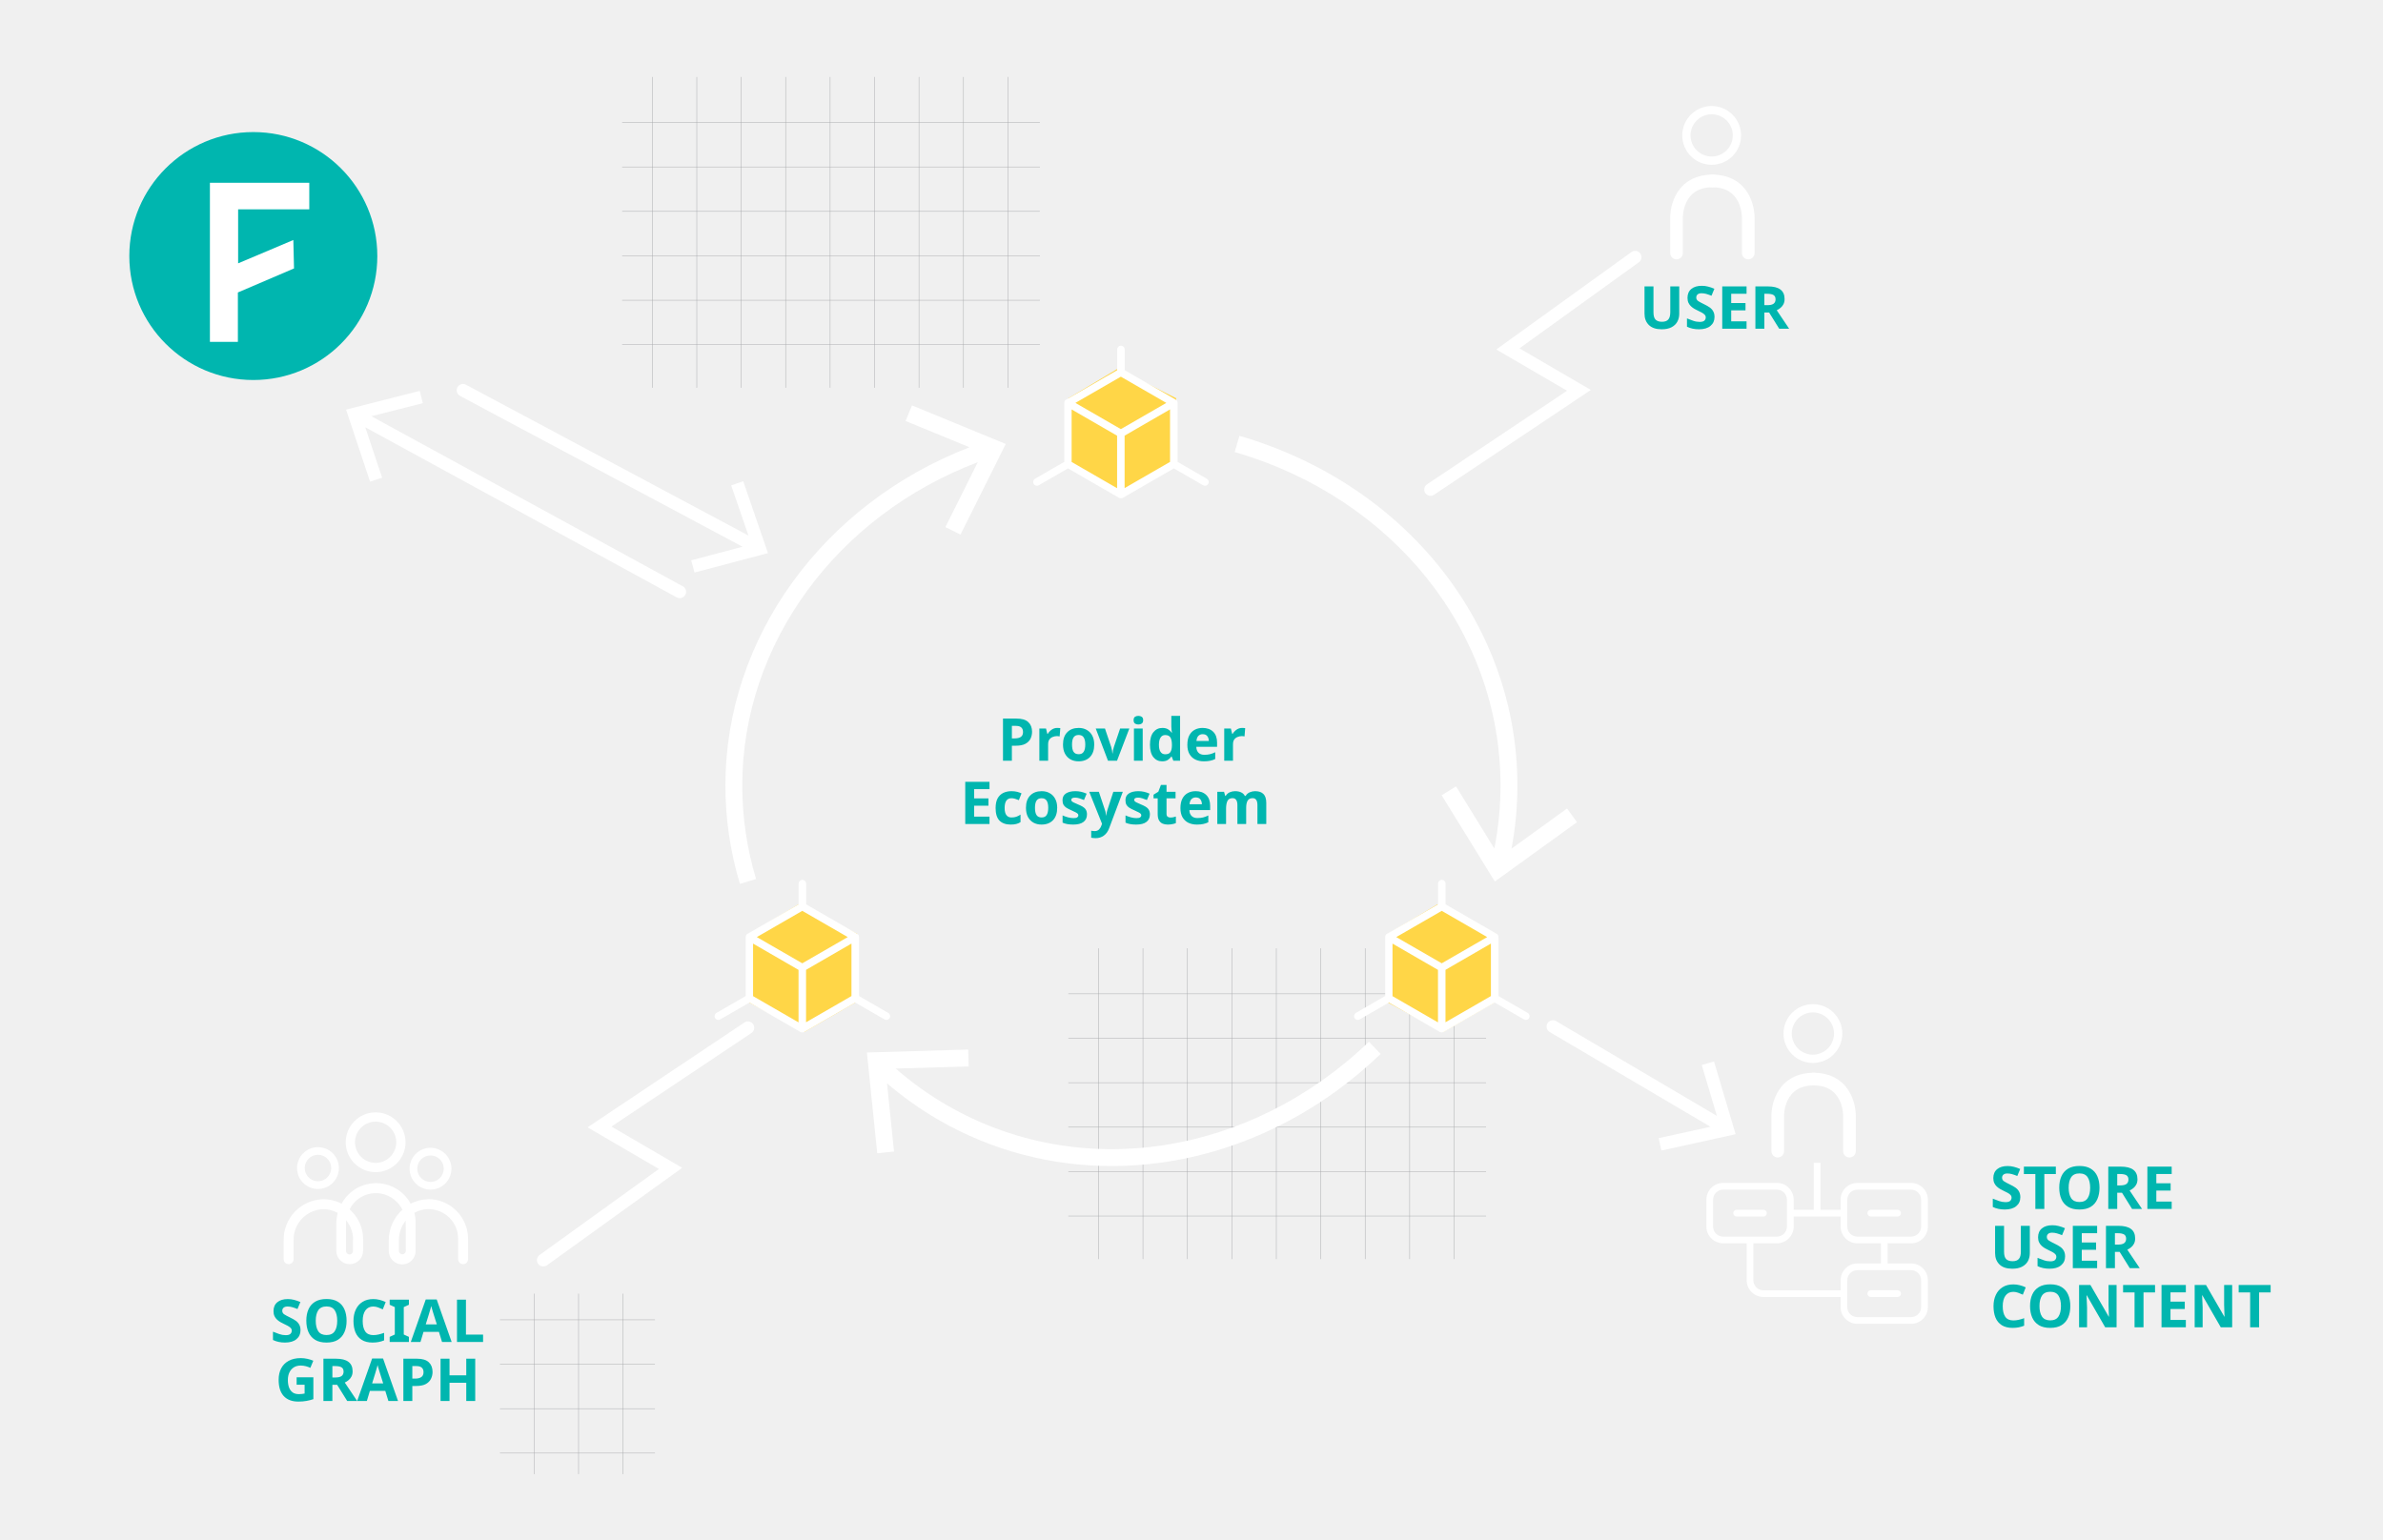
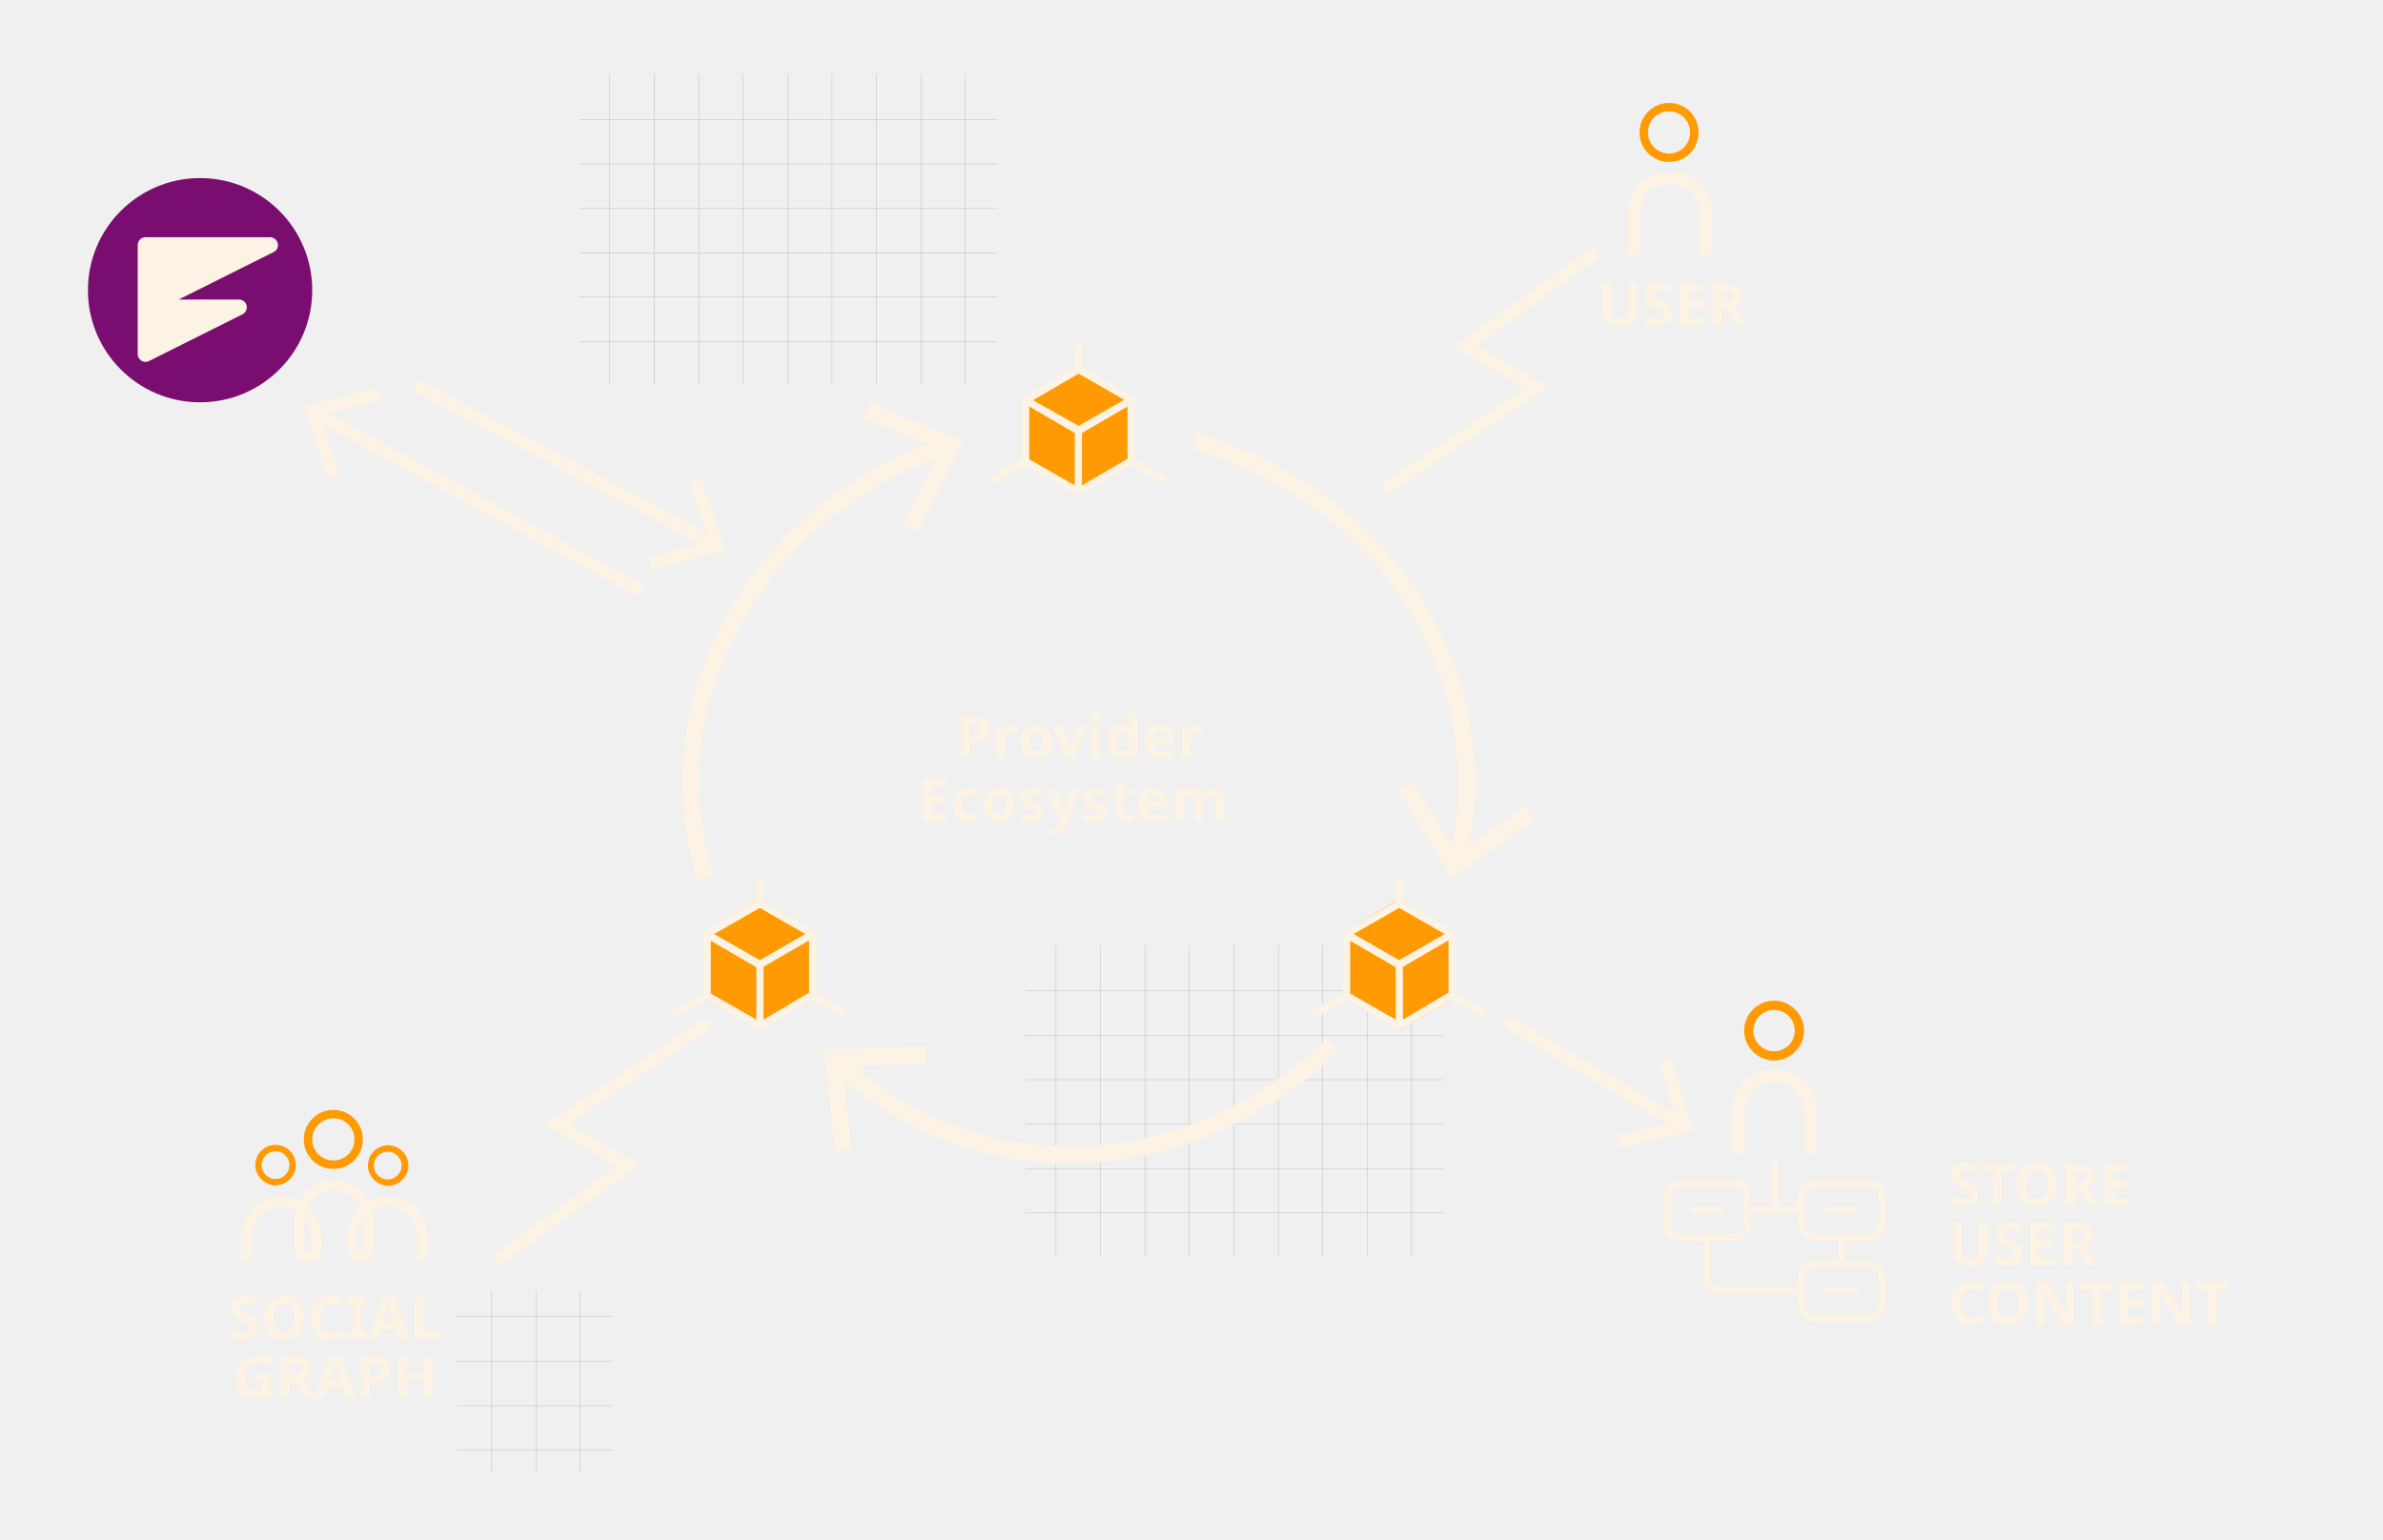
<svg xmlns="http://www.w3.org/2000/svg" viewBox="0 0 565 365">
-   <g fill="#a7a9ac" opacity=".8">
-     <path d="m260.39 224.89h.13v73.71h-.13z" />
-     <path d="m270.93 224.89h.13v73.71h-.13z" />
-     <path d="m281.47 224.89h.13v73.71h-.13z" />
-     <path d="m292.01 224.89h.13v73.71h-.13z" />
-     <path d="m302.55 224.89h.13v73.71h-.13z" />
-     <path d="m313.09 224.89h.13v73.71h-.13z" />
-     <path d="m323.62 224.89h.13v73.71h-.13z" />
-     <path d="m334.16 224.89h.13v73.71h-.13z" />
-     <path d="m344.7 224.89h.13v73.71h-.13z" />
+   <style>.F,.G,.I{isolation:isolate}.R{fill:#fcf3e4}.S{font-family:Poppins-Bold,Poppins}.T{font-weight:700}.U{opacity:.8}.V{fill:#a7a9ac}.W{font-size:14.04px}.X{fill:#ff9a02}</style>
+   <g class="U V">
+     <use href="#B" />
+     <use href="#B" x="10.5" />
+     <use href="#B" x="21.1" />
+     <use href="#B" x="31.6" />
+     <use href="#B" x="42.1" />
+     <use href="#B" x="52.7" />
+     <use href="#B" x="63.2" />
+     <use href="#B" x="73.8" />
+     <use href="#B" x="84.3" />
  </g>
-   <g fill="#a7a9ac" opacity=".8">
-     <path d="m253.3 235.62h99.04v.13h-99.04z" />
-     <path d="m253.3 246.16h99.04v.13h-99.04z" />
-     <path d="m253.3 256.7h99.04v.13h-99.04z" />
-     <path d="m253.3 267.24h99.04v.13h-99.04z" />
-     <path d="m253.3 277.78h99.04v.13h-99.04z" />
-     <path d="m253.3 288.32h99.04v.13h-99.04z" />
+   <g class="U V">
+     <use href="#C" />
+     <use href="#C" y="10.6" />
+     <use href="#C" y="21.1" />
+     <use href="#C" y="31.6" />
+     <use href="#C" y="42.2" />
+     <use href="#C" y="52.7" />
  </g>
-   <g fill="#a7a9ac" opacity=".8">
-     <path d="m154.6 18.25h.13v73.71h-.13z" />
-     <path d="m165.14 18.25h.13v73.71h-.13z" />
-     <path d="m175.67 18.25h.13v73.71h-.13z" />
-     <path d="m186.21 18.25h.13v73.71h-.13z" />
-     <path d="m196.75 18.25h.13v73.71h-.13z" />
-     <path d="m207.29 18.25h.13v73.71h-.13z" />
-     <path d="m217.83 18.25h.13v73.71h-.13z" />
-     <path d="m228.37 18.25h.13v73.71h-.13z" />
-     <path d="m238.9 18.25h.13v73.71h-.13z" />
+   <g class="U V">
+     <use href="#B" x="-105.8" y="-206.7" />
+     <use href="#B" x="-95.3" y="-206.7" />
+     <use href="#B" x="-84.7" y="-206.7" />
+     <use href="#B" x="-74.2" y="-206.7" />
+     <use href="#B" x="-63.6" y="-206.7" />
+     <use href="#B" x="-53.1" y="-206.7" />
+     <use href="#B" x="-42.6" y="-206.7" />
+     <use href="#B" x="-32" y="-206.7" />
+     <use href="#B" x="-21.5" y="-206.7" />
  </g>
-   <g fill="#a7a9ac" opacity=".8">
-     <path d="m147.51 28.99h99.04v.13h-99.04z" />
-     <path d="m147.51 39.53h99.04v.13h-99.04z" />
-     <path d="m147.51 50.06h99.04v.13h-99.04z" />
-     <path d="m147.51 60.6h99.04v.13h-99.04z" />
-     <path d="m147.51 71.14h99.04v.13h-99.04z" />
-     <path d="m147.51 81.68h99.04v.13h-99.04z" />
+   <g class="U V">
+     <use href="#C" x="-105.8" y="-206.6" />
+     <use href="#C" x="-105.8" y="-196.1" />
+     <use href="#C" x="-105.8" y="-185.5" />
+     <use href="#C" x="-105.8" y="-175" />
+     <use href="#C" x="-105.8" y="-164.5" />
+     <use href="#C" x="-105.8" y="-153.9" />
  </g>
-   <g fill="#a7a9ac" opacity=".8">
-     <path d="m126.57 306.79h.13v42.81h-.13z" />
-     <path d="m137.11 306.79h.13v42.81h-.13z" />
-     <path d="m147.64 306.79h.13v42.81h-.13z" />
+   <g class="U V">
+     <use href="#D" />
+     <use href="#D" x="10.5" />
+     <use href="#D" x="21" />
  </g>
-   <g fill="#a7a9ac" opacity=".8">
-     <path d="m118.54 312.93h36.75v.13h-36.75z" />
-     <path d="m118.54 323.46h36.75v.13h-36.75z" />
-     <path d="m118.54 334.01h36.75v.13h-36.75z" />
-     <path d="m118.54 344.54h36.75v.13h-36.75z" />
+   <g class="U V">
+     <use href="#E" />
+     <use href="#E" y="10.6" />
+     <use href="#E" y="21.1" />
+     <use href="#E" y="31.6" />
  </g>
-   <circle cx="60.06" cy="60.72" fill="#00b6af" r="29.4" />
-   <path d="m253.3 110.74v-16.29l11.67-7 13.9 6.99-.45 16.3-12.11 7z" fill="#ffd647" />
-   <path d="m329.1 237.78v-16.3l11.67-6.99 13.9 6.99-.45 16.3-12.11 7z" fill="#ffd647" />
-   <path d="m177.66 237.76v-16.29l11.67-7 13.9 6.99-.45 16.3-12.11 7z" fill="#ffd647" />
-   <text fill="#00b6af" font-family="Poppins-Bold, Poppins" font-size="14" font-weight="700" transform="translate(236.54 180.41)">
-     <tspan x="0" y="0">Provider</tspan>
-     <tspan x="-8.95" y="15">Ecosystem</tspan>
+   <path d="M243.23 110.01v-15.2l12.45-7.32 12.75 7.32-.1 15.2-12.1 7-13-7zm75.8 126.41v-15.61l11.7-7 13.9 7-.5 16.3-12.1 7-13-7.69zm-151.4.69v-16.3l11.6-7 13.9 7-.63 15.41-12.39 7.16-12.48-6.27z" class="X" />
+   <text font-size="14" class="R S T">
+     <tspan x="226.47" y="179.72">Provider</tspan>
+     <tspan x="217.52" y="194.72">Ecosystem</tspan>
  </text>
-   <path d="m286.13 113.54-6.93-4v-13.99s0 0 0 0c0-.07 0-.15-.03-.22 0 0 0-.01 0-.02 0-.03-.02-.06-.03-.09 0 0 0-.01 0-.02-.01-.03-.03-.07-.05-.1s-.04-.06-.06-.09c0 0 0 0-.01-.01-.02-.03-.04-.05-.06-.07 0 0 0 0-.01-.01-.05-.05-.11-.1-.18-.14l-12.11-6.99v-4.92c0-.49-.4-.89-.89-.89s-.89.4-.89.89v4.92l-12.11 6.99s0 0 0 0c-.06.04-.12.08-.18.13 0 0 0 0-.01.01-.02.02-.04.05-.06.07 0 0 0 0-.01.01-.02.03-.04.06-.06.09s-.03.06-.05.1v.02c-.01.03-.02.06-.03.09v.02c-.02.07-.03.15-.03.22v13.99l-6.93 4c-.43.25-.57.79-.33 1.22.16.29.46.45.77.45.15 0 .3-.04.44-.12l6.93-4 12.11 6.99s0 0 .01 0c.03.02.06.03.09.04h.03c.02 0 .05.02.07.02.01 0 .03 0 .04.01.02 0 .04 0 .06.01h.04.07.03s.02 0 .03 0h.07.04c.02 0 .04 0 .06-.01.01 0 .03 0 .04-.01.02 0 .05-.02.07-.02h.03c.03-.01.06-.03.09-.04h.01l12.11-6.99 6.93 4c.14.08.29.12.44.12.31 0 .61-.16.77-.45.25-.43.1-.97-.33-1.22zm-20.38-24.21 10.78 6.22-10.78 6.22-10.78-6.22zm-11.67 7.77 8.08 4.67 2.7 1.56v12.45l-10.78-6.22v-12.45zm12.56 18.67v-12.45l2.69-1.56 8.08-4.67v12.45l-10.78 6.22z" fill="#fff" />
-   <path d="m362.21 240.22-6.93-4v-13.99s0 0 0 0c0-.07 0-.15-.03-.22 0 0 0-.01 0-.02 0-.03-.02-.06-.03-.09 0 0 0-.01 0-.02-.01-.03-.03-.07-.05-.1s-.04-.06-.06-.09c0 0 0 0-.01-.01-.02-.03-.04-.05-.06-.07 0 0 0 0-.01-.01-.05-.05-.11-.1-.18-.14l-12.11-6.99v-4.92c0-.49-.4-.89-.89-.89s-.89.4-.89.89v4.92l-12.11 6.99s0 0 0 0c-.06.04-.12.08-.18.13 0 0 0 0-.01.01-.02.02-.04.05-.06.07 0 0 0 0-.01.01-.02.03-.04.06-.06.09s-.03.06-.05.1v.02c-.01.03-.02.06-.03.09v.02c-.02.07-.03.15-.03.22v13.99l-6.93 4c-.43.25-.57.79-.33 1.22.16.29.46.45.77.45.15 0 .3-.04.44-.12l6.93-4 12.11 6.99s0 0 .01 0c.03.02.06.03.09.04h.03c.02 0 .05.02.07.02.01 0 .03 0 .04.01.02 0 .04 0 .06.01h.04.07.03s.02 0 .03 0h.07.04c.02 0 .04 0 .06-.01.01 0 .03 0 .04-.01.02 0 .05-.02.07-.02h.03c.03-.01.06-.03.09-.04h.01l12.11-6.99 6.93 4c.14.08.29.12.44.12.31 0 .61-.16.77-.45.25-.43.1-.97-.33-1.22zm-20.38-24.21 10.78 6.22-10.78 6.22-10.78-6.22zm-11.67 7.77 8.08 4.67 2.7 1.56v12.45l-10.78-6.22v-12.45zm12.56 18.67v-12.45l2.69-1.56 8.08-4.67v12.45l-10.78 6.22z" fill="#fff" />
-   <path d="m210.6 240.22-6.93-4v-13.99s0 0 0 0c0-.07 0-.15-.03-.22 0 0 0-.01 0-.02 0-.03-.02-.06-.03-.09 0 0 0-.01 0-.02-.01-.03-.03-.07-.05-.1s-.04-.06-.06-.09c0 0 0 0-.01-.01-.02-.03-.04-.05-.06-.07 0 0 0 0-.01-.01-.05-.05-.11-.1-.18-.14l-12.11-6.99v-4.92c0-.49-.4-.89-.89-.89s-.89.4-.89.89v4.92l-12.11 6.99s0 0 0 0c-.06.04-.12.08-.18.13 0 0 0 0-.01.01-.02.02-.04.05-.06.07 0 0 0 0-.01.01-.02.03-.04.06-.06.09s-.03.06-.05.1v.02c-.01.03-.02.06-.03.09v.02c-.02.07-.03.15-.03.22v13.99l-6.93 4c-.43.25-.57.79-.33 1.22.16.29.46.45.77.45.15 0 .3-.04.44-.12l6.93-4 12.11 6.99s0 0 .01 0c.03.02.06.03.09.04h.03c.02 0 .05.02.07.02.01 0 .03 0 .04.01.02 0 .04 0 .06.01h.04.07.03s.02 0 .03 0h.07.04c.02 0 .04 0 .06-.01.01 0 .03 0 .04-.01.02 0 .05-.02.07-.02h.03c.03-.01.06-.03.09-.04h.01l12.11-6.99 6.93 4c.14.08.29.12.44.12.31 0 .61-.16.77-.45.25-.43.1-.97-.33-1.22zm-20.38-24.21 10.78 6.22-10.78 6.22-10.78-6.22zm-11.67 7.77 8.08 4.67 2.7 1.56v12.45l-10.78-6.22v-12.45zm12.56 18.67v-12.45l2.69-1.56 8.08-4.67v12.45l-10.78 6.22z" fill="#fff" />
-   <path d="m216.24 96.14-1.53 3.7 15.16 6.23c-34.78 13.44-57.88 45.2-57.88 80.2 0 7.92 1.16 15.78 3.44 23.34l3.83-1.15c-2.17-7.19-3.27-14.65-3.27-22.18 0-33.52 22.31-63.94 55.84-76.67l-7.68 15.39 3.58 1.78 10.73-21.49-22.22-9.14z" fill="#fff" />
-   <path d="m371.56 191.73-13.19 9.53c.93-4.93 1.4-9.95 1.4-14.98 0-38.14-26.49-71.46-65.91-82.92l-1.12 3.84c37.7 10.96 63.03 42.73 63.03 79.08 0 5.03-.5 10.04-1.47 14.95l-9.08-14.73-3.41 2.1 12.61 20.45 19.47-14.06-2.34-3.25z" fill="#fff" />
-   <path d="m324.57 247.06c-28.32 27.18-68.5 33.25-99.99 15.09-4.35-2.51-8.44-5.45-12.21-8.74l17.3-.51-.12-4-24.01.71 2.45 23.89 3.98-.41-1.66-16.18c3.8 3.26 7.92 6.19 12.27 8.7 12.73 7.34 26.8 10.92 40.99 10.92 22.64 0 45.56-9.11 63.77-26.59l-2.77-2.89z" fill="#fff" />
-   <path d="m339.19 117.6c-.48 0-.96-.23-1.25-.67-.46-.69-.28-1.62.41-2.08l33.19-22.19-16.77-9.78 32.05-23.11c.67-.48 1.61-.33 2.09.34s.33 1.61-.34 2.09l-28.31 20.41 16.92 9.87-37.18 24.86c-.26.17-.55.25-.83.25z" fill="#fff" />
-   <path d="m128.8 300.34c-.47 0-.92-.22-1.22-.62-.48-.67-.33-1.61.34-2.09l28.31-20.41-16.92-9.87 37.18-24.86c.69-.46 1.62-.28 2.08.41s.28 1.62-.41 2.08l-33.19 22.19 16.77 9.78-32.05 23.11c-.26.19-.57.28-.88.28z" fill="#fff" />
-   <text fill="#00b6af" font-family="Poppins-Bold, Poppins" font-size="14.04" font-weight="700" transform="translate(388.72 77.95)">
-     <tspan x="0" y="0">USER</tspan>
-   </text>
-   <text fill="#00b6af" font-family="Poppins-Bold, Poppins" font-size="14.04" font-weight="700" transform="translate(64.08 318.25)">
-     <tspan x="0" y="0">SOCIAL</tspan>
-     <tspan x="1.17" y="14">GRAPH</tspan>
-   </text>
-   <path d="m406.36 251.73-2.88.85 3.59 12.06-38.13-22.48c-.71-.42-1.63-.18-2.05.53s-.18 1.63.53 2.05l38.14 22.48-12.3 2.7.65 2.93 17.6-3.87-5.13-17.27z" fill="#fff" />
-   <path d="m161.88 139.04-73.83-40.33 12.2-3.1-.74-2.91-17.46 4.44 5.7 17.09 2.85-.95-3.99-11.95 73.84 40.34c.23.12.47.18.72.18.53 0 1.04-.28 1.32-.78.4-.73.13-1.64-.6-2.04z" fill="#fff" />
-   <path d="m176.2 114.14-2.84.97 4.1 11.9-66.98-35.77c-.73-.39-1.64-.11-2.03.62s-.11 1.64.62 2.03l66.99 35.77-12.17 3.22.77 2.9 17.42-4.61-5.86-17.04z" fill="#fff" />
-   <text fill="#00b6af" font-family="Poppins-Bold, Poppins" font-size="14.04" font-weight="700" transform="translate(471.84 286.7)">
-     <tspan x="0" y="0">STORE</tspan>
-     <tspan x="0" y="14.04">USER</tspan>
-     <tspan x="0" y="28.07">CONTENT</tspan>
-   </text>
-   <g fill="#fff">
-     <path d="m424.47 275.76h5.57v11.14h-4.77v-2.39c0-2.2-1.78-3.98-3.98-3.98h-12.73c-2.2 0-3.98 1.78-3.98 3.98v6.36c0 2.2 1.78 3.98 3.98 3.98h5.57v8.75c0 2.2 1.78 3.98 3.98 3.98h18.29v2.39c0 2.2 1.78 3.98 3.98 3.98h12.73c2.2 0 3.98-1.78 3.98-3.98v-6.36c0-2.2-1.78-3.98-3.98-3.98h-5.57v-4.77h5.57c2.2 0 3.98-1.78 3.98-3.98v-6.36c0-2.2-1.78-3.98-3.98-3.98h-12.73c-2.2 0-3.98 1.78-3.98 3.98v2.39h-4.77v-11.14h5.57m-28.64 17.5c-1.32 0-2.39-1.07-2.39-2.39v-6.36c0-1.32 1.07-2.39 2.39-2.39h12.73c1.32 0 2.39 1.07 2.39 2.39v6.36c0 1.32-1.07 2.39-2.39 2.39zm27.84 10.34v2.39h-18.29c-1.32 0-2.39-1.07-2.39-2.39v-8.75h5.57c2.2 0 3.98-1.78 3.98-3.98v-2.39h11.14v2.39c0 2.2 1.78 3.98 3.98 3.98h5.57v4.77h-5.57c-2.2 0-3.98 1.78-3.98 3.98zm16.7-2.39c1.32 0 2.39 1.07 2.39 2.39v6.36c0 1.32-1.07 2.39-2.39 2.39h-12.73c-1.32 0-2.39-1.07-2.39-2.39v-6.36c0-1.32 1.07-2.39 2.39-2.39zm2.39-10.34c0 1.32-1.07 2.39-2.39 2.39h-12.73c-1.32 0-2.39-1.07-2.39-2.39v-6.36c0-1.32 1.07-2.39 2.39-2.39h12.73c1.32 0 2.39 1.07 2.39 2.39z" />
-     <path d="m418.11 286.9h-6.36c-.44 0-.8.36-.8.8s.36.8.8.8h6.36c.44 0 .8-.36.8-.8s-.36-.8-.8-.8z" />
-     <path d="m449.92 286.9h-6.36c-.44 0-.8.36-.8.8s.36.8.8.8h6.36c.44 0 .8-.36.8-.8s-.36-.8-.8-.8z" />
-     <path d="m443.56 307.58h6.36c.44 0 .8-.36.8-.8s-.36-.8-.8-.8h-6.36c-.44 0-.8.36-.8.8s.36.8.8.8z" />
-     <path d="m49.77 43.34v37.74h6.63v-11.72l13.31-5.7-.16-6.74-13.09 5.53v-12.81h16.87v-6.3z" />
-     <path d="m101.41 284.42c-1.41.03-2.8.38-4.04 1.04-.44-.8-.99-1.54-1.64-2.18-2.08-2.06-5.02-3.02-7.92-2.6-2.9.43-5.43 2.2-6.83 4.77-1.39-.71-2.93-1.07-4.49-1.04-2.5.09-4.86 1.15-6.59 2.96-1.72 1.81-2.67 4.22-2.65 6.72v4.53c0 .65.53 1.18 1.18 1.18s1.18-.53 1.18-1.18v-4.53c-.06-3.91 3.01-7.15 6.92-7.32 1.24-.03 2.46.27 3.55.88-.23.85-.35 1.73-.35 2.61v6.36c0 1.75 1.42 3.18 3.18 3.18s3.18-1.42 3.18-3.18v-2.8c0-2.53-1.05-4.96-2.87-6.71l-.33-.31c1-2.01 2.91-3.41 5.13-3.76s4.47.39 6.04 1.99c.55.53 1.01 1.16 1.36 1.84-2.07 1.86-3.24 4.51-3.24 7.28v2.53c0 1.75 1.42 3.18 3.18 3.18s3.18-1.42 3.18-3.18v-6.69c0-.8-.09-1.59-.3-2.36.98-.56 2.09-.86 3.21-.89 1.89-.03 3.72.7 5.07 2.02s2.11 3.13 2.1 5.02v4.84c0 .65.53 1.18 1.18 1.18s1.18-.53 1.18-1.18v-4.8c0-2.53-1.01-4.96-2.82-6.73-1.8-1.78-4.24-2.76-6.77-2.72v.05zm-17.73 9.46v2.8c0 .45-.36.82-.82.82s-.82-.36-.82-.82v-7.29c1.06 1.24 1.65 2.81 1.67 4.45l-.03.05zm12.54 2.75c0 .45-.36.82-.82.82s-.82-.36-.82-.82v-2.53c0-1.68.57-3.32 1.61-4.63v.53l.02 6.63z" />
-     <path d="m89.06 263.8c-3.91 0-7.09 3.18-7.09 7.09s3.18 7.09 7.09 7.09 7.09-3.18 7.09-7.09-3.18-7.09-7.09-7.09zm4.89 7.09c0 2.7-2.19 4.89-4.89 4.89s-4.89-2.19-4.89-4.89 2.19-4.89 4.89-4.89 4.89 2.19 4.89 4.89z" />
-     <path d="m102.07 272.2c-2.73 0-4.96 2.22-4.96 4.96s2.22 4.96 4.96 4.96 4.96-2.22 4.96-4.96-2.22-4.96-4.96-4.96zm0 8.1c-1.73 0-3.14-1.41-3.14-3.14s1.41-3.14 3.14-3.14 3.14 1.41 3.14 3.14-1.41 3.14-3.14 3.14z" />
-     <path d="m75.39 272.05c-2.73 0-4.96 2.22-4.96 4.96s2.22 4.96 4.96 4.96 4.96-2.22 4.96-4.96-2.22-4.96-4.96-4.96zm0 1.81c1.73 0 3.14 1.41 3.14 3.14s-1.41 3.14-3.14 3.14-3.14-1.41-3.14-3.14 1.41-3.14 3.14-3.14z" />
-     <path d="m405.83 25.14c-3.84 0-6.97 3.12-6.97 6.97s3.12 6.97 6.97 6.97 6.97-3.12 6.97-6.97-3.12-6.97-6.97-6.97zm5.01 6.97c0 2.76-2.25 5.01-5.01 5.01s-5.01-2.25-5.01-5.01 2.25-5.01 5.01-5.01 5.01 2.25 5.01 5.01z" />
+   <g class="R">
+     <path d="M276.03 112.81l-6.9-4v-14h0v-.2h0v-.1h0v-.1s0-.1-.1-.1h0s0-.1-.1-.1h0c0-.1-.1-.1-.2-.1h0l-12.1-7v-4.9c0-.5-.4-.9-.9-.9s-.9.4-.9.9v4.9l-12.1 7h0c-.1 0-.1.1-.2.1h0s0 .1-.1.1h0s0 .1-.1.1 0 .1-.1.1h0v.1h0v.2h0v14l-6.9 4c-.4.2-.6.8-.3 1.2.2.3.5.4.8.4.1 0 .3 0 .4-.1l6.9-4 12.1 7h.8l12.1-7 6.9 4c.1.1.3.1.4.1.3 0 .6-.2.8-.4.4-.4.3-.9-.2-1.2h0zm-20.3-24.2l10.8 6.2-10.8 6.2-10.8-6.1 10.8-6.3zm-11.7 7.8l8.1 4.7 2.7 1.6v12.4l-10.8-6.2v-12.5h0zm12.5 18.7v-12.4l2.7-1.6 8.1-4.7v12.4l-10.8 6.3h0zm95.6 124.4l-6.9-4v-14h0v-.2h0v-.1h0v-.1s0-.1-.1-.1h0s0-.1-.1-.1h0c0-.1-.1-.1-.2-.1h0l-12.1-7v-4.9c0-.5-.4-.9-.9-.9s-.9.4-.9.9v4.9l-12.1 7h0c-.1 0-.1.1-.2.1h0s0 .1-.1.1h0s0 .1-.1.1 0 .1 0 .1h0v.1h0v.2h0v14l-6.9 4c-.4.2-.6.8-.3 1.2.2.3.5.4.8.4.1 0 .3 0 .4-.1l6.9-4 12.1 7h.8l12.1-7 6.9 4c.1.1.3.1.4.1.3 0 .6-.2.8-.4.3-.4.1-.9-.3-1.2h0zm-20.4-24.2l10.8 6.2-10.8 6.2-10.8-6.2 10.8-6.2zm-11.6 7.8l8.1 4.7 2.7 1.6v12.4l-10.8-6.2v-12.5h0zm12.5 18.7v-12.5l2.7-1.6 8.1-4.7v12.4l-10.8 6.4h0zm-132.1-2.3l-6.9-4v-14h0v-.2h0v-.1h0s0-.1-.1-.1 0-.1-.1-.1h0s0-.1-.1-.1h0q-.1-.1-.2-.1h0l-12.1-7v-4.9c0-.5-.4-.9-.9-.9s-.9.4-.9.9v4.9l-12.1 7h0c-.1 0-.1.1-.2.1h0s0 .1-.1.1h0s0 .1-.1.1 0 .1-.1.1h0v.1h0v.2h0v14l-6.9 4c-.4.2-.6.8-.3 1.2.2.3.5.4.8.4.1 0 .3 0 .4-.1l6.9-4 12.1 7h.8l12.1-7 6.9 4c.1.1.3.1.4.1.3 0 .6-.2.8-.4.5-.4.3-.9-.1-1.2h0zm-20.4-24.2l10.8 6.2-10.8 6.2-10.8-6.2 10.8-6.2zm-11.6 7.8l8.1 4.7 2.7 1.6v12.4l-10.8-6.2v-12.5h0zm12.5 18.7v-12.5l2.7-1.6 8.1-4.7v12.4l-10.8 6.4h0zm-15.71-32.91c-2.31-7.57-3.49-15.44-3.49-23.38 0-36.23 24.78-69.02 61.65-81.59l1.29 3.79c-35.26 12.02-58.95 43.29-58.95 77.81a75.94 75.94 0 0 0 3.31 22.22l-3.83 1.17z" />
+     <path d="M217.63 126.11l-3.6-1.8 8.9-17.7-18.3-7.5 1.5-3.7 22.3 9.2-10.8 21.5zm129.84 78.59l-3.88-.97c1.42-5.68 2.14-11.78 2.14-18.11 0-36.31-25.34-68.09-63.06-79.08l1.12-3.84c39.44 11.49 65.94 44.82 65.94 82.92 0 6.67-.76 13.09-2.26 19.08z" />
+     <path d="M363.83 194.31l-2.3-3.3-16 11.6-10.4-16.8-3.4 2.1 12.6 20.4 19.5-14zm-110.3 81.57c-14.19 0-28.27-3.58-41-10.94-5.42-3.15-10.58-7.01-15.36-11.47l2.73-2.92c4.56 4.26 9.49 7.93 14.64 10.93 31.49 18.18 71.68 12.11 100.01-15.11l2.77 2.88c-18.21 17.5-41.15 26.63-63.79 26.63z" />
+     <path d="M197.93 272.81l4-.4-2.1-19.6 19.8-.6-.1-4-24.1.7 2.5 23.9zm131.2-155.9c-.48 0-.96-.23-1.25-.67-.46-.69-.27-1.62.41-2.08L361.49 92l-16.82-9.75 32.08-23.15a1.5 1.5 0 0 1 2.09.34c.49.67.33 1.61-.34 2.09l-28.33 20.45 16.98 9.85-37.2 24.84c-.26.17-.55.25-.83.25zm-210.4 182.7c-.47 0-.93-.22-1.22-.62a1.5 1.5 0 0 1 .34-2.09l28.33-20.35-16.98-9.94 37.19-24.83c.69-.46 1.62-.27 2.08.41.46.69.27 1.62-.41 2.08l-33.21 22.17 16.82 9.85-32.07 23.05a1.5 1.5 0 0 1-.87.28z" />
+     <text class="S T W">
+       <tspan x="378.65" y="77.26">USER</tspan>
+       <tspan x="54.01" y="317.56">SOCIAL</tspan>
+       <tspan x="55.18" y="331.56">GRAPH</tspan>
+     </text>
+     <path d="M151.13,141.22c-.24,0-.49-.06-.72-.18l-76.3-41.7c-.73-.4-.99-1.31-.6-2.04.4-.73,1.31-.99,2.04-.6l76.3,41.7c.73.4.99,1.31.6,2.04-.27.5-.79.78-1.32.78Z" />
+     <path d="M77.63 113.51l2.9-.9-4.7-14.1 14.3-3.6-.7-2.9-17.4 4.4 5.6 17.1zm321 154.7c-.26 0-.52-.07-.76-.21l-40.5-23.9a1.5 1.5 0 0 1-.53-2.05 1.5 1.5 0 0 1 2.05-.53l40.5 23.9a1.5 1.5 0 0 1 .53 2.05 1.51 1.51 0 0 1-1.29.74z" />
+     <path d="M383.83 272.21l-.6-3 14.4-3.1-4.2-14.2 2.9-.9 5.1 17.3-17.6 3.9zm-214.7-141.8a1.46 1.46 0 0 1-.7-.18l-69.4-37c-.73-.39-1.01-1.3-.62-2.03s1.3-1.01 2.03-.62l69.4 37c.73.39 1.01 1.3.62 2.03-.27.51-.79.79-1.33.79z" />
+     <path d="M154.53 135.11l-.7-2.9 14.3-3.8-4.8-14 2.8-1 5.9 17.1-17.5 4.6z" />
+     <text class="S T W">
+       <tspan x="461.77" y="286.01">STORE</tspan>
+       <tspan x="461.77" y="300.05">USER</tspan>
+       <tspan x="461.77" y="314.08">CONTENT</tspan>
+     </text>
+     <path d="M421.63 275.11h-1.7v11.1h-4.8v-2.4c0-2.2-1.8-4-4-4h-12.7c-2.2 0-4 1.8-4 4v6.4c0 2.2 1.8 4 4 4h5.6v8.8c0 2.2 1.8 4 4 4h18.3v2.4c0 2.2 1.8 4 4 4h12.7c2.2 0 4-1.8 4-4v-6.4c0-2.2-1.8-4-4-4h-5.6v-4.8h5.6c2.2 0 4-1.8 4-4v-6.4c0-2.2-1.8-4-4-4h-12.7c-2.2 0-4 1.8-4 4v2.4h-4.8m-23 6.4c-1.3 0-2.4-1.1-2.4-2.4v-6.4c0-1.3 1.1-2.4 2.4-2.4h12.7c1.3 0 2.4 1.1 2.4 2.4v6.4c0 1.3-1.1 2.4-2.4 2.4h-12.7zm27.8 10.3v2.4h-18.3c-1.3 0-2.4-1.1-2.4-2.4v-8.8h5.6c2.2 0 4-1.8 4-4v-2.4h11.1v2.4c0 2.2 1.8 4 4 4h5.6v4.8h-5.6c-2.2 0-4 1.8-4 4h0zm16.7-2.4c1.3 0 2.4 1.1 2.4 2.4v6.4c0 1.3-1.1 2.4-2.4 2.4h-12.7c-1.3 0-2.4-1.1-2.4-2.4v-6.4c0-1.3 1.1-2.4 2.4-2.4h12.7zm2.4-10.3c0 1.3-1.1 2.4-2.4 2.4h-12.7c-1.3 0-2.4-1.1-2.4-2.4v-6.4c0-1.3 1.1-2.4 2.4-2.4h12.7c1.3 0 2.4 1.1 2.4 2.4v6.4z" />
+     <path d="M408.03 286.21h-6.4c-.4 0-.8.4-.8.8s.4.8.8.8h6.4c.4 0 .8-.4.8-.8s-.4-.8-.8-.8zm31.8 0h-6.4c-.4 0-.8.4-.8.8s.4.8.8.8h6.4c.4 0 .8-.4.8-.8s-.3-.8-.8-.8zm-6.3 20.7h6.4c.4 0 .8-.4.8-.8s-.4-.8-.8-.8h-6.4c-.4 0-.8.4-.8.8s.3.8.8.8zm-342.2-23.2c-1.4 0-2.8.4-4 1-.4-.8-1-1.5-1.6-2.2-2.1-2.1-5-3-7.9-2.6s-5.4 2.2-6.8 4.8c-1.4-.7-2.9-1.1-4.5-1-2.5.1-4.9 1.1-6.6 3-1.7 1.8-2.7 4.2-2.7 6.7v4.5c0 .6.5 1.2 1.2 1.2s1.2-.5 1.2-1.2v-4.5c-.1-3.9 3-7.1 6.9-7.3 1.2 0 2.5.3 3.6.9-.2.9-.3 1.7-.3 2.6v6.4c0 1.8 1.4 3.2 3.2 3.2s3.2-1.4 3.2-3.2v-2.8c0-2.5-1.1-5-2.9-6.7l-.3-.3c1-2 2.9-3.4 5.1-3.8s4.5.4 6 2c.6.5 1 1.2 1.4 1.8-2.1 1.9-3.2 4.5-3.2 7.3v2.5h0c0 1.8 1.4 3.2 3.2 3.2s3.2-1.4 3.2-3.2v-6.7c0-.8-.1-1.6-.3-2.4 1-.6 2.1-.9 3.2-.9 1.9 0 3.7.7 5.1 2 1.3 1.3 2.1 3.1 2.1 5v4.8c0 .6.5 1.2 1.2 1.2s1.2-.5 1.2-1.2v-4.8c0-2.5-1-5-2.8-6.7-2.1-1.7-4.6-2.7-7.1-2.6h0zm-17.7 9.5v2.8c0 .5-.4.8-.8.8s-.8-.4-.8-.8v-7.3c1 1.2 1.6 2.8 1.6 4.5h0zm12.5 2.7c0 .5-.4.8-.8.8s-.8-.4-.8-.8v-2.5c0-1.7.6-3.3 1.6-4.6v7.1h0z" />
  </g>
-   <path d="m397.5 60v-8.56s-.07-8.53 8.6-8.53" fill="none" stroke="#fff" stroke-linecap="round" stroke-miterlimit="10" stroke-width="3" />
-   <path d="m414.5 60v-8.56s.07-8.53-8.6-8.53" fill="none" stroke="#fff" stroke-linecap="round" stroke-miterlimit="10" stroke-width="3" />
-   <path d="m429.83 238.14c-3.84 0-6.97 3.12-6.97 6.97s3.12 6.97 6.97 6.97 6.97-3.12 6.97-6.97-3.12-6.97-6.97-6.97zm5.01 6.97c0 2.76-2.25 5.01-5.01 5.01s-5.01-2.25-5.01-5.01 2.25-5.01 5.01-5.01 5.01 2.25 5.01 5.01z" fill="#fff" />
-   <path d="m421.5 273v-8.56s-.07-8.53 8.6-8.53" fill="none" stroke="#fff" stroke-linecap="round" stroke-miterlimit="10" stroke-width="3" />
-   <path d="m438.5 273v-8.56s.07-8.53-8.6-8.53" fill="none" stroke="#fff" stroke-linecap="round" stroke-miterlimit="10" stroke-width="3" />
+   <path d="M79.03 263.21c-3.8 0-7 3.1-7 7s3.1 7 7 7 7-3.1 7-7-3.2-7-7-7zm5 7a4.95 4.95 0 0 1-5 5 4.95 4.95 0 1 1 0-10 4.95 4.95 0 0 1 5 5zm8 1.4c-2.7 0-4.8 2.2-4.8 4.8s2.2 4.8 4.8 4.8 4.8-2.2 4.8-4.8-2.2-4.8-4.8-4.8zm3.2 4.8a3.33 3.33 0 0 1-3.3 3.3 3.33 3.33 0 0 1-3.3-3.3 3.33 3.33 0 0 1 3.3-3.3c1.8 0 3.3 1.6 3.3 3.3zm-29.9-4.9c-2.7 0-4.8 2.2-4.8 4.8s2.2 4.8 4.8 4.8 4.8-2.2 4.8-4.8-2.1-4.8-4.8-4.8zm3.3 4.8a3.33 3.33 0 0 1-3.3 3.3 3.33 3.33 0 0 1-3.3-3.3 3.33 3.33 0 0 1 3.3-3.3 3.33 3.33 0 0 1 3.3 3.3zm327.1-251.9c-3.8 0-7 3.1-7 7s3.1 7 7 7 7-3.1 7-7-3.1-7-7-7zm5 7a4.95 4.95 0 1 1-10 0 4.95 4.95 0 0 1 5-5c2.8 0 5 2.3 5 5z" class="X" />
+   <path d="M403.05 43.42c-1.71-1.73-4.03-2.63-6.9-2.7-.04 0-.08-.01-.12-.01h-.1-.1c-.04 0-.08 0-.12.01-2.86.06-5.19.96-6.9 2.7-2.9 2.93-2.88 7.13-2.88 7.29v8.6a1.5 1.5 0 1 0 3 0V50.7s.01-3.17 2.03-5.19c1.17-1.18 2.85-1.78 4.97-1.8 2.13.02 3.8.62 4.97 1.8 2.02 2.02 2.03 5.16 2.03 5.2v8.6a1.5 1.5 0 1 0 3 0v-8.58c0-.18.02-4.38-2.88-7.31z" class="R" />
+   <path d="M420.63 251.01c-3.6 0-6.6-3-6.6-6.6s3-6.6 6.6-6.6 6.6 3 6.6 6.6-3 6.6-6.6 6.6zm0-12c-3 0-5.4 2.4-5.4 5.4s2.4 5.4 5.4 5.4 5.4-2.4 5.4-5.4-2.5-5.4-5.4-5.4z" stroke="#ff9a02" stroke-miterlimit="10" class="X" />
+   <path d="M427.85 256.42c-1.71-1.73-4.03-2.63-6.9-2.7-.04 0-.08-.01-.12-.01h-.1-.1c-.04 0-.08 0-.12.01-2.86.06-5.19.96-6.9 2.7-2.9 2.93-2.88 7.13-2.88 7.29v8.6a1.5 1.5 0 1 0 3 0v-8.61s.01-3.16 2.03-5.19c1.17-1.18 2.85-1.77 4.97-1.79 2.12.02 3.8.62 4.97 1.79 2.02 2.02 2.03 5.16 2.03 5.2v8.6a1.5 1.5 0 1 0 3 0v-8.58c0-.18.02-4.38-2.88-7.31z" class="R" />
+   <circle cx="47.44" cy="68.82" r="26.59" fill="#790e70" />
+   <path d="M65.83,57.68c-.2-.83-.94-1.42-1.79-1.42h-29.54c-1.02,0-1.85.83-1.85,1.85v25.85c0,.63.33,1.24.88,1.58.29.18.63.28.98.28.28,0,.57-.07.83-.2l22.15-11.08c.76-.39,1.17-1.24.98-2.08s-.94-1.42-1.79-1.42h-14.33l22.54-11.27c.76-.39,1.17-1.24.98-2.08h0l-.03-.02Z" class="R" />
+   <defs>
+     <path id="B" d="M250.33 224.21h.1v73.7h-.1z" />
+     <path id="C" d="M243.23 234.91h99v.1h-99z" />
+     <path id="D" d="M116.53 306.11h.1v42.8h-.1z" />
+     <path id="E" d="M108.43 312.21h36.8v.1h-36.8z" />
+   </defs>
</svg>
